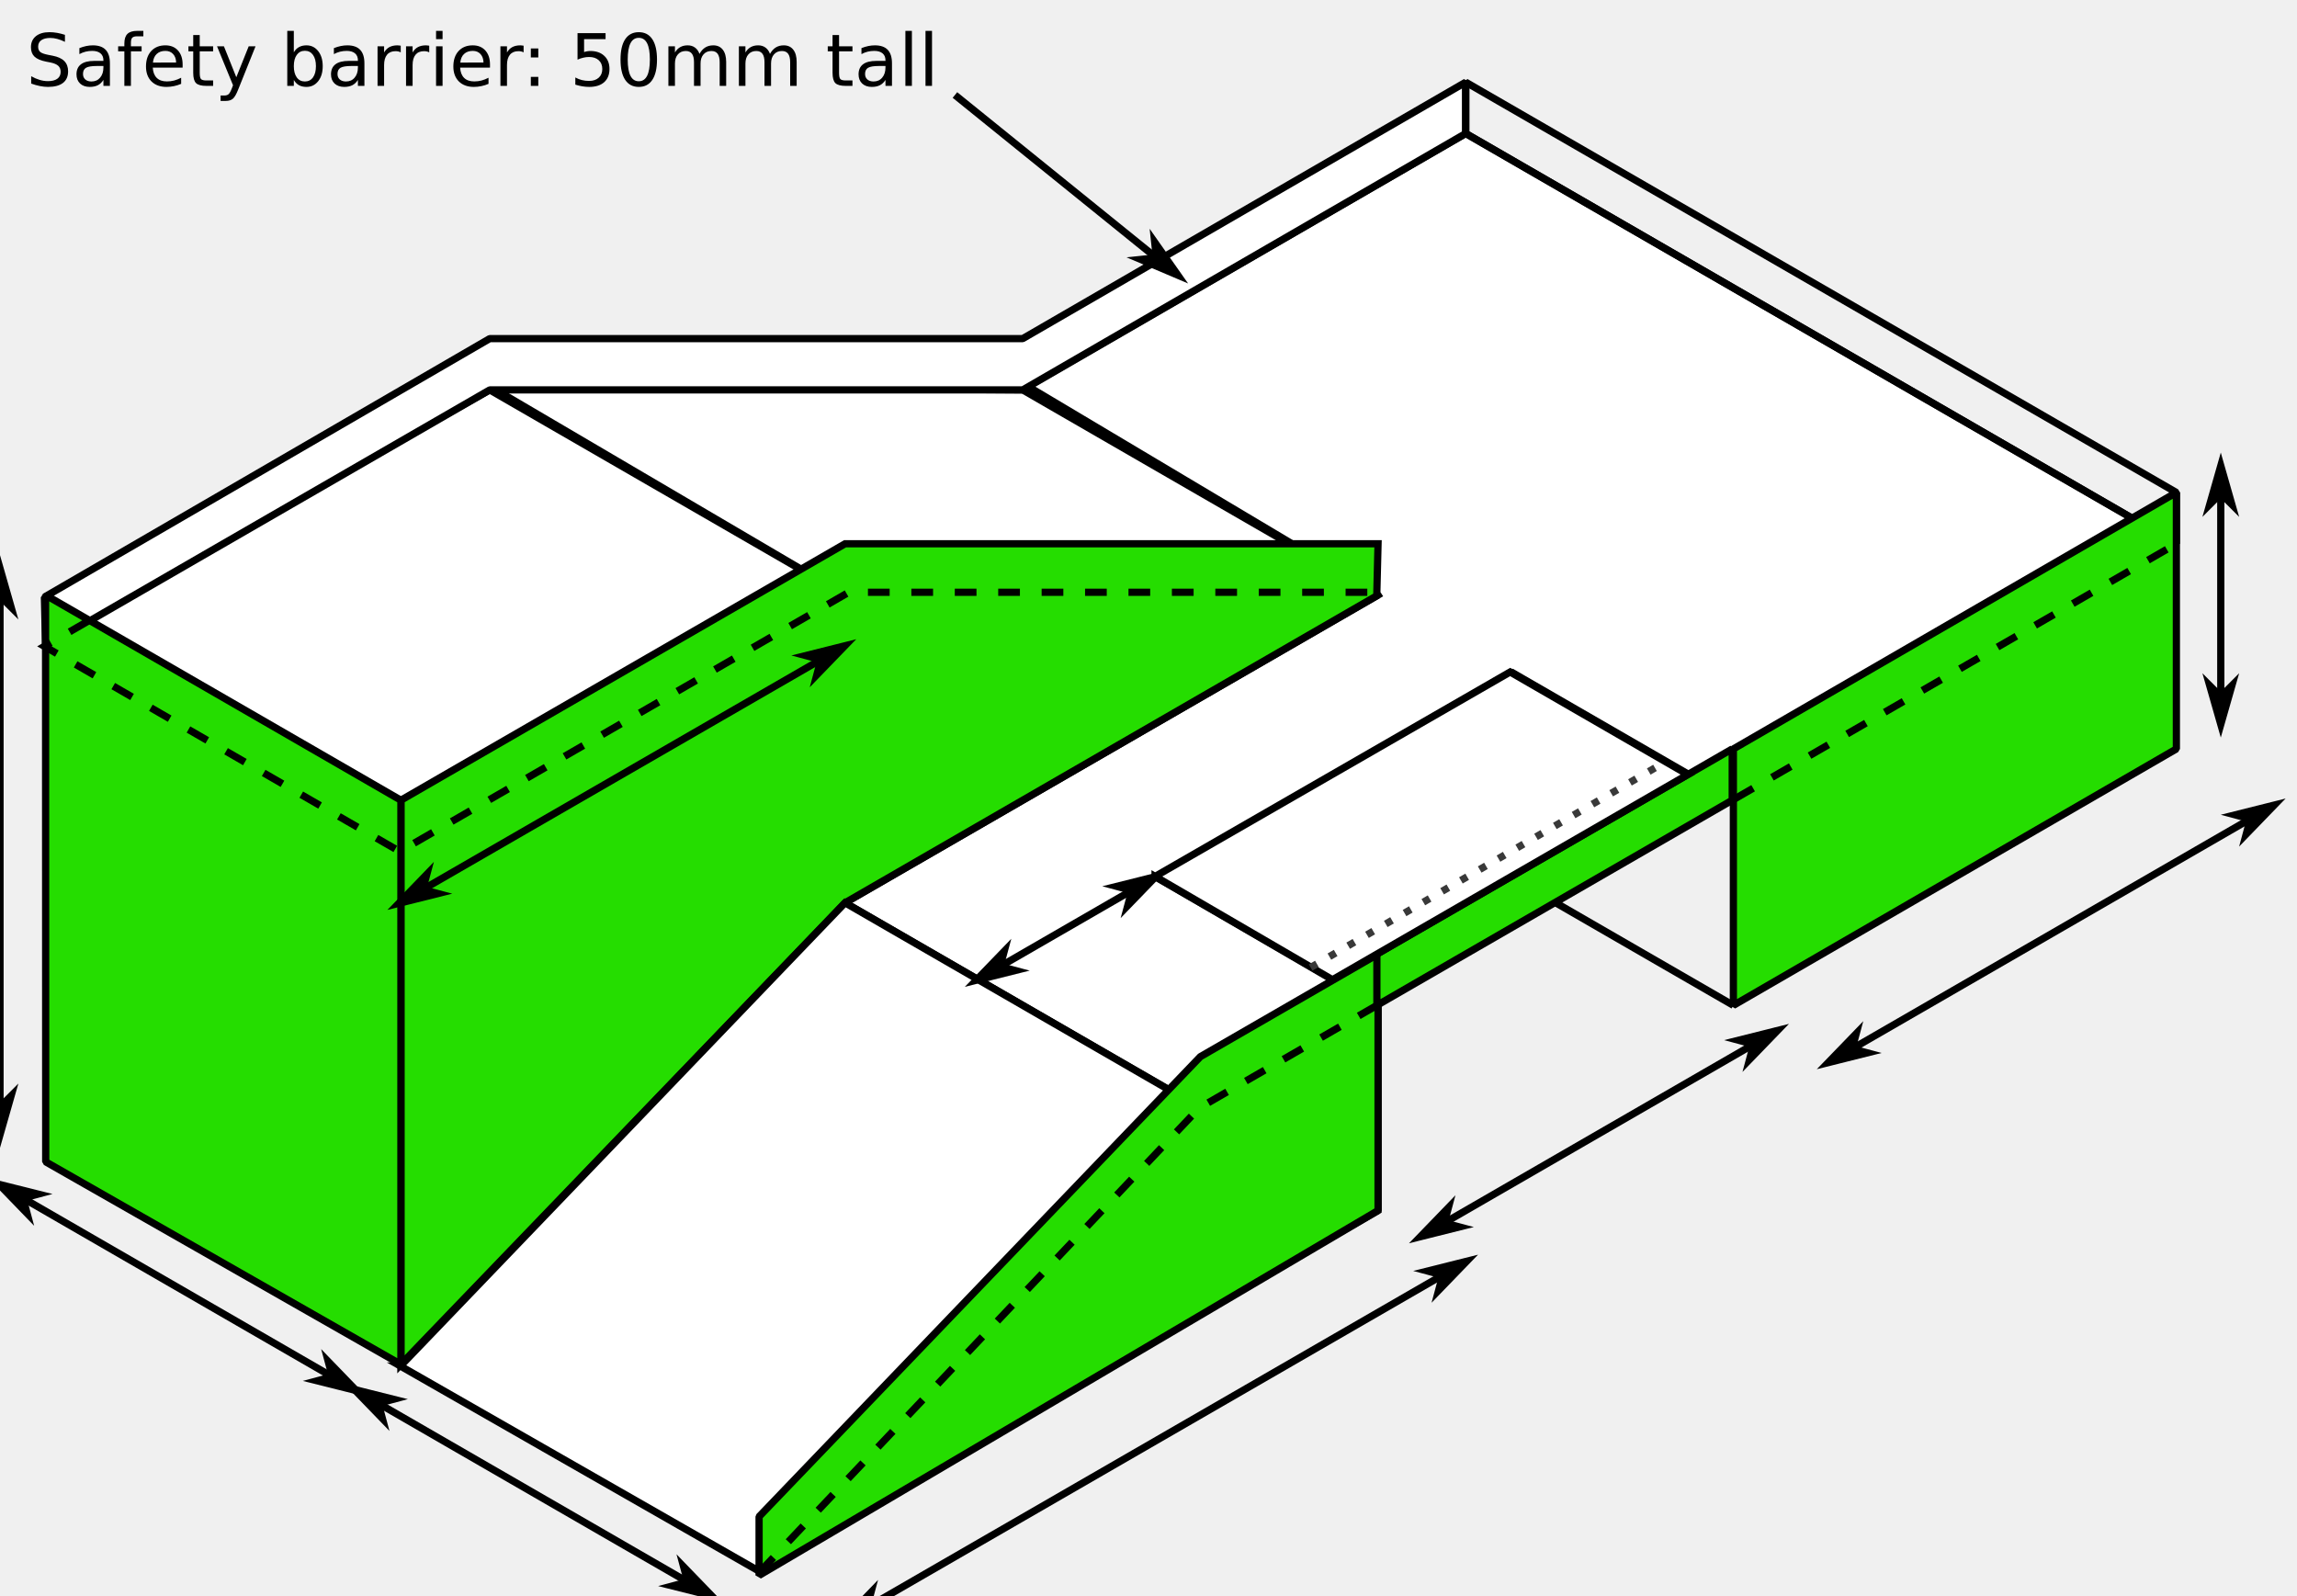
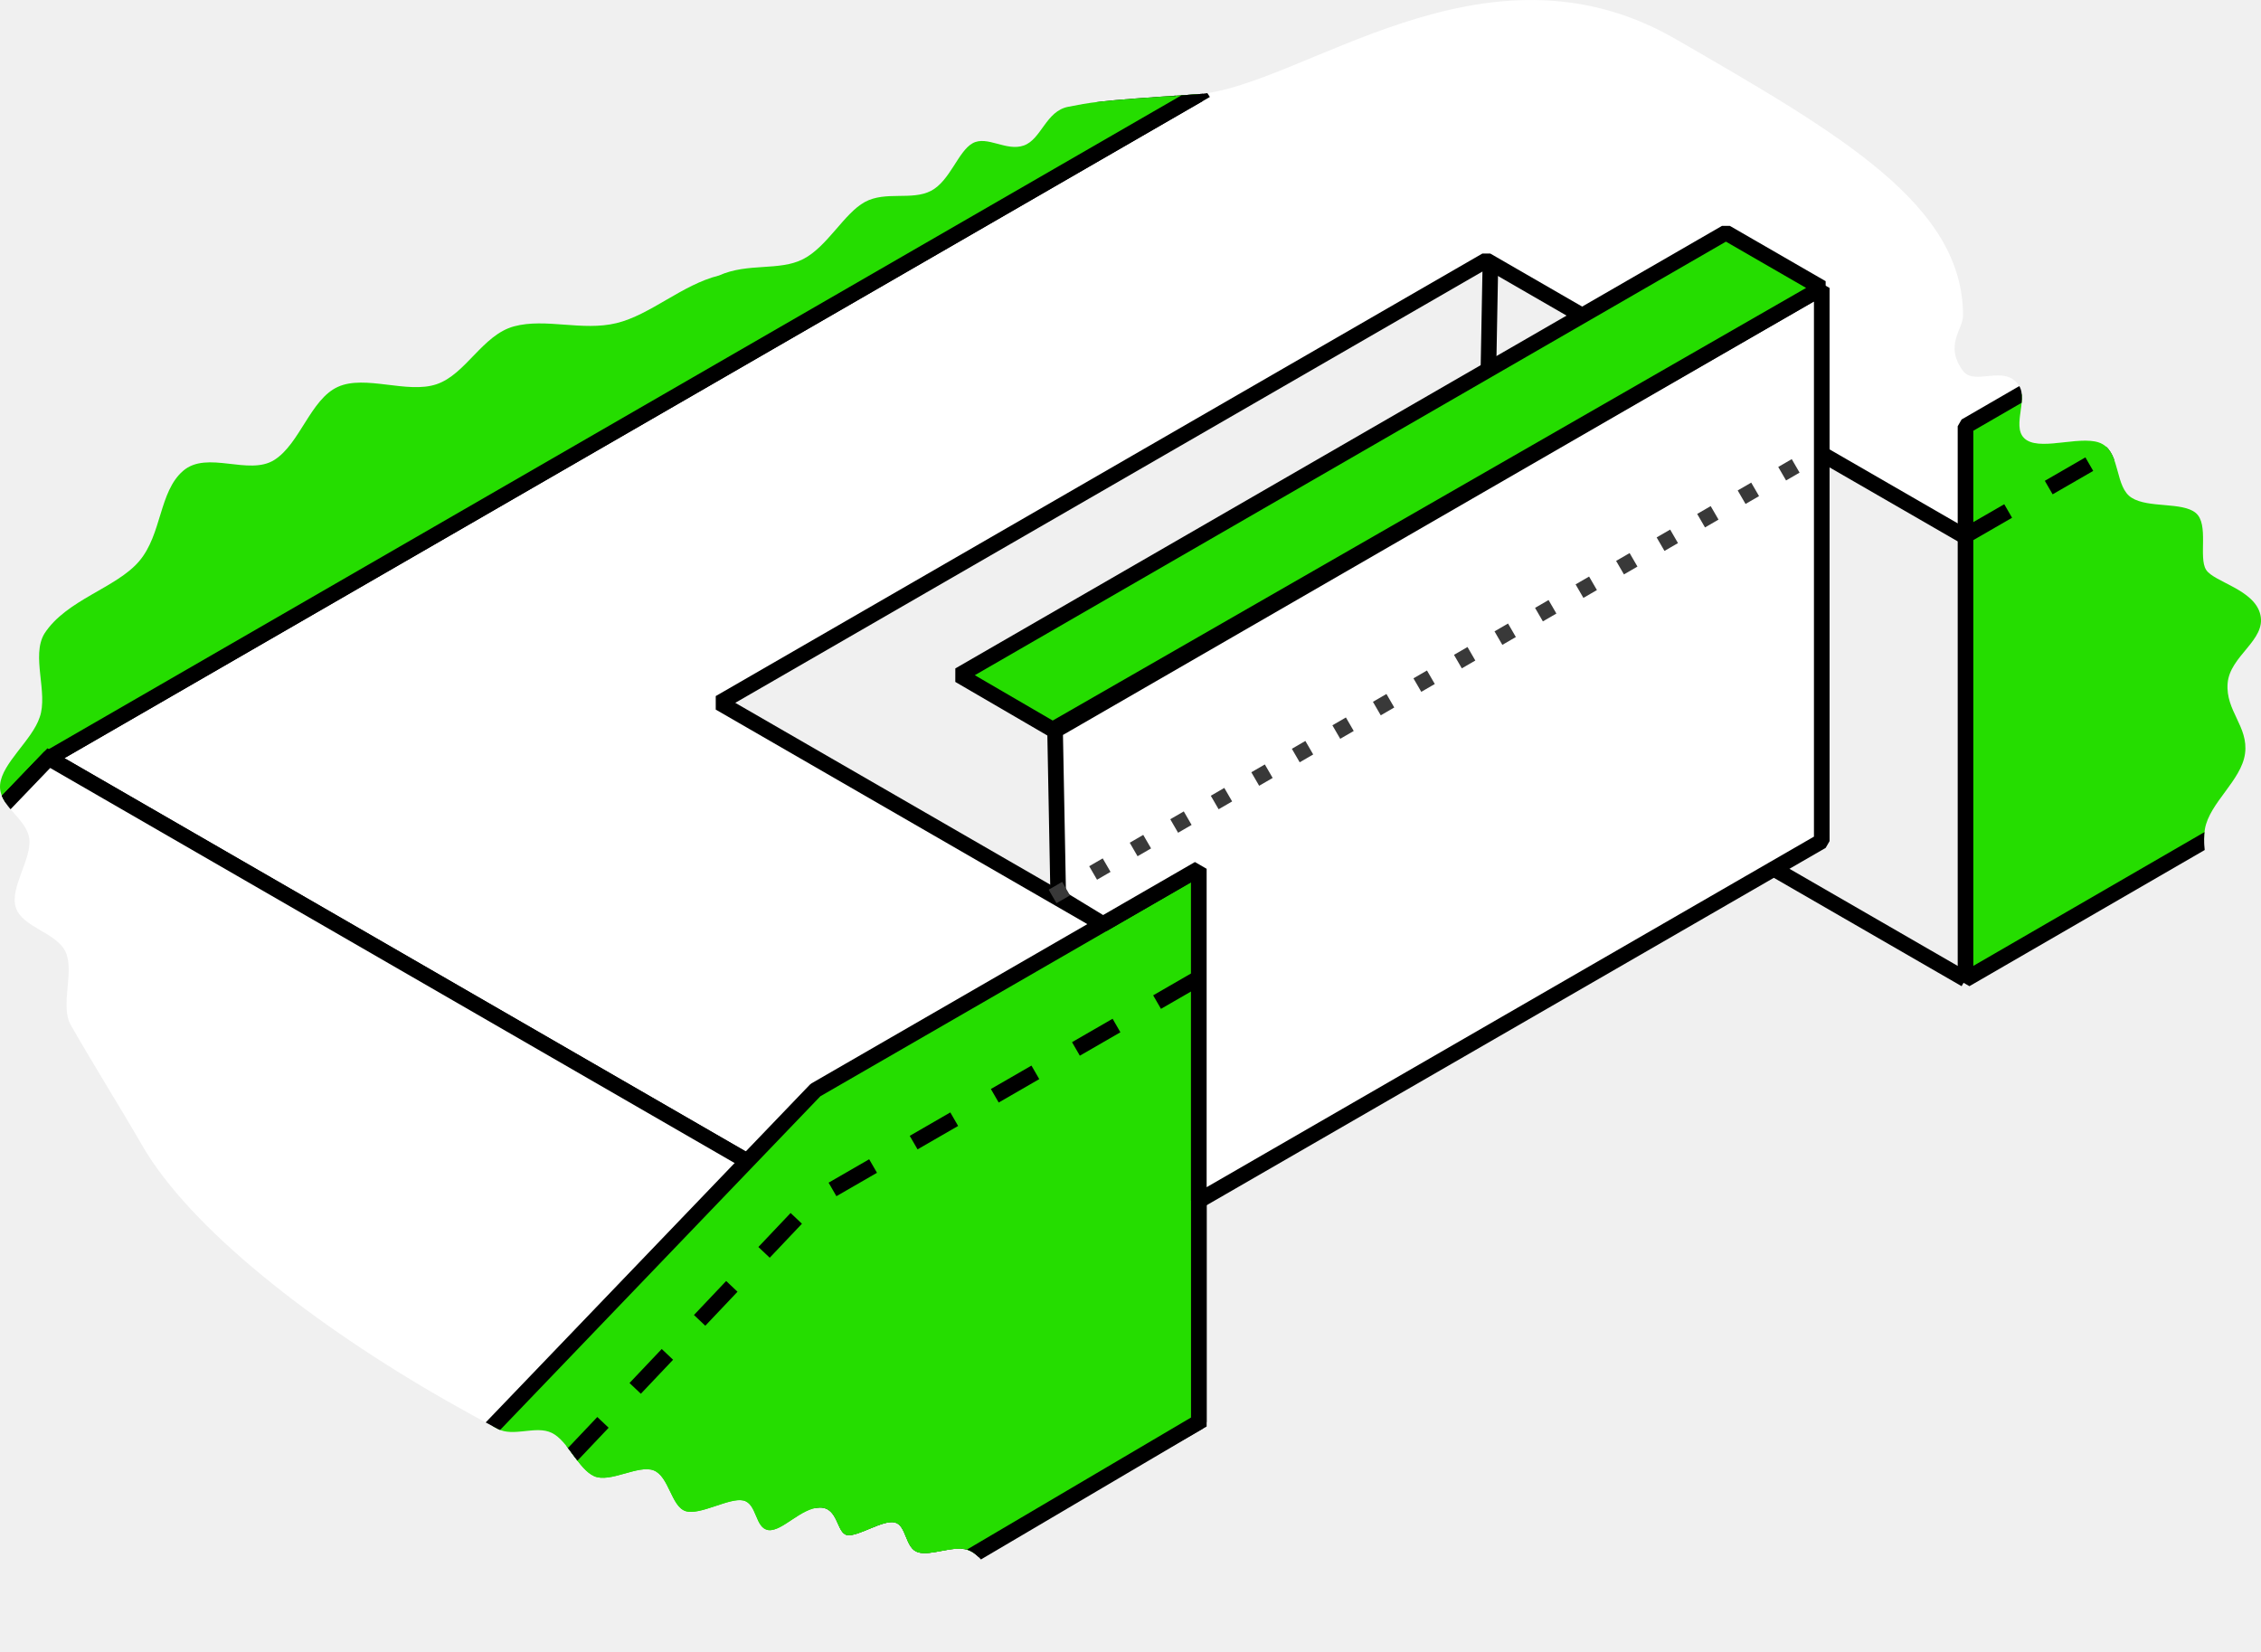
- <svg xmlns="http://www.w3.org/2000/svg" width="634.78" height="440.82" id="svg2" version="1.0" style="display:inline">
+ <svg xmlns="http://www.w3.org/2000/svg" width="289.583" height="211.536" id="svg2" version="1.0" style="display:inline">
  <defs id="defs4">
    <marker orient="auto" refY="0" refX="0" id="Arrow1Mend" style="overflow:visible">
      <path id="path890" d="M 0,0 5,-5 -12.5,0 5,5 0,0 z" style="fill-rule:evenodd;stroke:#000000;stroke-width:1pt;marker-start:none" transform="matrix(-0.4,0,0,-0.4,-4,0)" />
    </marker>
    <marker orient="auto" refY="0" refX="0" id="Arrow1Mstart" style="overflow:visible">
      <path id="path887" d="M 0,0 5,-5 -12.5,0 5,5 0,0 z" style="fill-rule:evenodd;stroke:#000000;stroke-width:1pt;marker-start:none" transform="matrix(0.4,0,0,0.4,4,0)" />
    </marker>
    <marker orient="auto" refY="0" refX="0" id="Arrow1Lstart" style="overflow:visible">
      <path id="path881" d="M 0,0 5,-5 -12.5,0 5,5 0,0 z" style="fill-rule:evenodd;stroke:#000000;stroke-width:1pt;marker-start:none" transform="matrix(0.8,0,0,0.8,10,0)" />
    </marker>
+     <clipPath clipPathUnits="userSpaceOnUse" id="clipPath924">
+       <path id="path926" d="m 427.433,406.246 c -0.966,2.919 -4.824,5.868 -5.067,8.615 -0.244,2.747 3.379,4.283 3.736,6.903 0.357,2.62 -2.551,6.324 -1.715,8.862 0.836,2.538 5.165,3.152 6.358,5.652 1.193,2.5 -0.748,6.887 0.681,9.395 1.429,2.508 2.945,5.031 4.488,7.591 1.542,2.56 3.111,5.158 4.646,7.815 0.767,1.329 1.686,2.685 2.74,4.061 1.054,1.375 2.243,2.77 3.551,4.175 1.308,1.405 2.735,2.82 4.264,4.237 1.529,1.417 3.161,2.836 4.878,4.247 1.717,1.412 3.52,2.817 5.393,4.206 1.873,1.389 3.815,2.763 5.81,4.113 1.995,1.349 4.043,2.675 6.127,3.967 2.084,1.292 4.205,2.552 6.346,3.77 2.141,1.218 4.268,2.394 6.378,3.521 2.11,1.126 4.916,-0.476 6.987,0.541 2.071,1.017 3.406,4.654 5.431,5.545 2.025,0.891 5.631,-1.5 7.602,-0.752 1.971,0.747 2.253,4.633 4.096,5.22 1.844,0.587 5.606,-1.769 7.393,-1.361 1.788,0.408 1.483,3.58 3.226,3.793 1.744,0.213 4.199,-2.891 6.59,-2.891 2.391,0 2.114,3.327 3.51,3.533 1.395,0.206 4.558,-1.995 6.079,-1.622 1.521,0.373 1.311,3.32 2.971,3.821 1.66,0.501 4.476,-0.907 6.335,-0.317 1.858,0.591 2.72,3.181 4.726,3.822 2.007,0.641 4.087,1.299 6.241,1.952 2.154,0.653 4.382,1.303 6.684,1.93 2.301,0.627 4.676,1.23 7.124,1.791 2.448,0.561 4.951,1.08 7.503,1.537 2.552,0.457 5.153,0.852 7.796,1.166 2.643,0.314 5.327,0.546 8.047,0.678 2.72,0.132 5.474,0.163 8.257,0.075 2.783,-0.089 5.594,-0.297 8.426,-0.645 2.832,-0.348 5.686,-0.836 8.554,-1.482 2.868,-0.646 5.75,-1.451 8.64,-2.434 2.89,-0.983 5.787,-2.144 8.686,-3.503 22.75,-13.135 44.05,-18.765 61.372,-49.606 0.409,-2.822 0.903,-5.706 1.454,-8.647 0.551,-2.941 1.16,-5.941 1.799,-8.995 0.639,-3.055 -1.905,-6.521 -1.232,-9.683 0.674,-3.162 4.565,-6.019 5.22,-9.282 0.654,-3.263 -1.393,-7.648 -0.811,-11.007 0.582,-3.359 4.685,-6.229 5.14,-9.678 0.455,-3.449 -2.507,-5.448 -2.232,-8.982 0.275,-3.533 4.936,-5.513 4.199,-8.773 -0.737,-3.26 -5.945,-4.194 -6.952,-5.772 -1.007,-1.578 0.399,-5.847 -1.327,-7.286 -1.726,-1.439 -6.049,-0.585 -8.206,-1.942 -2.158,-1.356 -1.423,-5.542 -3.725,-6.871 -2.301,-1.329 -7.551,0.849 -9.709,-0.508 -2.158,-1.356 0.216,-5.073 -0.985,-6.972 -1.789,-2.828 -5.712,0.078 -7.182,-1.9 -2.439,-3.283 0,-5.315 0,-7.087 0,-14.173 -15.563,-23.159 -36.823,-35.433 -24.549,-14.173 -47.928,6.225 -61.372,7.087 -13.443,0.862 -13.517,1.055 -16.395,1.592 -2.878,0.537 -3.447,4.161 -5.7,4.962 -2.253,0.801 -4.697,-1.318 -6.559,-0.289 -1.861,1.03 -2.888,4.829 -5.337,6.101 -2.449,1.272 -5.822,-0.014 -8.468,1.427 -2.646,1.441 -4.818,5.736 -7.894,7.311 -3.076,1.575 -7.057,0.432 -10.795,2.107 -4.723,1.178 -8.755,5.039 -13.122,6.099 -4.367,1.061 -9.071,-0.678 -13.116,0.412 -4.045,1.091 -6.17,6.147 -9.926,7.415 -3.756,1.268 -9.144,-1.253 -12.645,0.34 -3.501,1.593 -4.861,7.299 -8.14,9.363 -3.278,2.065 -8.6,-1.28 -11.689,1.404 -3.089,2.684 -2.683,8.114 -5.616,11.564 -2.933,3.451 -9.333,4.923 -12.143,9.288 -1.714,2.866 0.517,7.575 -0.6,10.714 l 0,-5e-5 z" style="opacity:0.695;fill:#ffffff;fill-opacity:1;stroke:#000000;stroke-width:1;stroke-miterlimit:4;stroke-opacity:1;stroke-dasharray:none;display:inline" />
+     </clipPath>
  </defs>
-   <g id="layer1" transform="translate(-195.0714,-161.9921)" style="display:inline">
-     <path style="fill:#ffffff;fill-opacity:1;stroke:#000000;stroke-width:2;stroke-linejoin:bevel;stroke-miterlimit:4;stroke-opacity:1;stroke-dasharray:none" d="m 330.483,268.778 147.218,0.963 98.195,56.693 -147.293,0 -98.121,-57.656 z" id="path877" />
-     <path style="fill:none;stroke:#000000;stroke-width:2;stroke-miterlimit:4;stroke-opacity:1;stroke-dasharray:none" d="m 674.091,439.82 -61.372,-35.433 -98.195,56.693 61.372,35.433" id="path846" />
-     <path style="fill:#ffffff;fill-opacity:1;stroke:#000000;stroke-width:2;stroke-linejoin:bevel;stroke-miterlimit:4;stroke-opacity:1;stroke-dasharray:none" d="m 479.132,268.774 96.764,57.66 -147.293,85.039 98.195,56.693 49.098,-28.346 -61.372,-35.433 98.195,-56.693 61.372,35.433 122.425,-70.866 -196.39,-113.386 -120.994,69.899 z" id="path873" />
-     <path style="stroke-width:1px" d="m 574.939,440.504 0,55.457 -48.22,27.84 0,-54.002 48.22,-29.294 z" id="path835" />
-     <path style="fill:#25dd00;fill-opacity:1;stroke:#000000;stroke-width:2;stroke-miterlimit:4;stroke-opacity:1;stroke-dasharray:none" d="M 403.214,595.057 526.798,468.166 575.896,439.82 l 0,56.693 -172.682,98.544 z" id="path841" />
-     <path style="fill:#ffffff;fill-opacity:1;stroke:#000000;stroke-width:2;stroke-miterlimit:4;stroke-opacity:1;stroke-dasharray:none" d="m 208.759,337.974 121.649,-68.232 98.195,56.693 -122.744,70.866 -97.1,-59.327 z" id="path875" />
-     <path style="fill:#25dd00;fill-opacity:1;stroke:#000000;stroke-width:2;stroke-miterlimit:4;stroke-opacity:1;stroke-dasharray:none" d="m 575.56,325.917 0.336,-13.656 -147.293,0 -122.744,70.866 0,155.906 122.744,-127.559 147.293,-85.039 -0.336,-0.517 z" id="path849" />
-     <path style="fill:#ffffff;fill-opacity:1;stroke:#000000;stroke-width:2;stroke-linejoin:bevel;stroke-miterlimit:4;stroke-opacity:1;stroke-dasharray:none" d="m 207.346,326.988 123.062,-71.42 147.293,0 122.425,-70.866 0,14.173 -122.425,70.866 -147.293,0 -122.744,70.866 -0.319,-13.619 z" id="path879" />
-     <path style="fill:#25dd00;fill-opacity:1;stroke:#000000;stroke-width:2;stroke-linejoin:bevel;stroke-miterlimit:4;stroke-opacity:1;stroke-dasharray:none" d="m 207.703,483.06 98.156,55.973 0,-155.906 -98.195,-56.693 0.039,156.625 z" id="path851" />
-     <path style="fill:none;stroke:#000000;stroke-width:2;stroke-linejoin:bevel;stroke-miterlimit:4;stroke-opacity:1;stroke-dasharray:none" d="m 600.126,184.702 196.39,113.386 0,14.173 -196.39,-113.386 0,-14.173 z" id="path857" />
-     <path style="fill:#25dd00;fill-opacity:1;stroke:#000000;stroke-width:2;stroke-linejoin:bevel;stroke-miterlimit:4;stroke-opacity:1;stroke-dasharray:none" d="m 674.091,368.954 0,70.866 122.425,-70.866 0,-70.866 -122.425,70.866 z" id="path861" />
-     <path style="fill:#ffffff;fill-opacity:1;stroke:#000000;stroke-width:2;stroke-miterlimit:4;stroke-opacity:1;stroke-dasharray:none" d="m 305.734,539.499 122.869,-128.025 98.195,56.693 -122.744,127.559 -98.321,-56.227 z" id="path869" />
-     <path style="fill:#25dd00;fill-opacity:1;stroke:#000000;stroke-width:2;stroke-linejoin:bevel;stroke-miterlimit:4;stroke-opacity:1;stroke-dasharray:none" d="m 404.846,597.345 0,-16.25 121.952,-127.102 49.098,-28.346 0,70.866 -171.05,100.832 z" id="path871" />
-     <path style="stroke:#000000;stroke-width:2;stroke-miterlimit:4;stroke-opacity:1;stroke-dasharray:none" d="m 613.247,347.812 -0.528,28.228 -0.319,28.346" id="path848" />
+   <g id="layer1" transform="translate(-422.3534,-314.3517)" style="display:inline">
+     <g id="g859" mask="none" clip-path="url(#clipPath924)">
+       <path id="path877" d="m 330.483,268.778 147.218,0.963 98.195,56.693 -147.293,0 -98.121,-57.656 z" style="fill:#ffffff;fill-opacity:1;stroke:#000000;stroke-width:2;stroke-linejoin:bevel;stroke-miterlimit:4;stroke-opacity:1;stroke-dasharray:none" />
+       <path id="path846" d="m 674.091,439.82 -61.372,-35.433 -98.195,56.693 61.372,35.433" style="fill:none;stroke:#000000;stroke-width:2;stroke-miterlimit:4;stroke-opacity:1;stroke-dasharray:none" />
+       <path id="path873" d="m 479.132,268.774 96.764,57.66 -147.293,85.039 98.195,56.693 49.098,-28.346 -61.372,-35.433 98.195,-56.693 61.372,35.433 122.425,-70.866 -196.39,-113.386 -120.994,69.899 z" style="fill:#ffffff;fill-opacity:1;stroke:#000000;stroke-width:2;stroke-linejoin:bevel;stroke-miterlimit:4;stroke-opacity:1;stroke-dasharray:none" />
+       <path id="path835" d="m 574.939,440.504 0,55.457 -48.22,27.84 0,-54.002 48.22,-29.294 z" style="stroke-width:1px" />
+       <path id="path841" d="M 403.214,595.057 526.798,468.166 575.896,439.82 l 0,56.693 -172.682,98.544 z" style="fill:#25dd00;fill-opacity:1;stroke:#000000;stroke-width:2;stroke-miterlimit:4;stroke-opacity:1;stroke-dasharray:none" />
+       <path id="path875" d="m 208.759,337.974 121.649,-68.232 98.195,56.693 -122.744,70.866 -97.1,-59.327 z" style="fill:#ffffff;fill-opacity:1;stroke:#000000;stroke-width:2;stroke-miterlimit:4;stroke-opacity:1;stroke-dasharray:none" />
+       <path id="path849" d="m 575.56,325.917 0.336,-13.656 -147.293,0 -122.744,70.866 0,155.906 122.744,-127.559 147.293,-85.039 -0.336,-0.517 z" style="fill:#25dd00;fill-opacity:1;stroke:#000000;stroke-width:2;stroke-miterlimit:4;stroke-opacity:1;stroke-dasharray:none" />
+       <path id="path879" d="m 207.346,326.988 123.062,-71.42 147.293,0 122.425,-70.866 0,14.173 -122.425,70.866 -147.293,0 -122.744,70.866 -0.319,-13.619 z" style="fill:#ffffff;fill-opacity:1;stroke:#000000;stroke-width:2;stroke-linejoin:bevel;stroke-miterlimit:4;stroke-opacity:1;stroke-dasharray:none" />
+       <path id="path851" d="m 207.703,483.06 98.156,55.973 0,-155.906 -98.195,-56.693 0.039,156.625 z" style="fill:#25dd00;fill-opacity:1;stroke:#000000;stroke-width:2;stroke-linejoin:bevel;stroke-miterlimit:4;stroke-opacity:1;stroke-dasharray:none" />
+       <path id="path857" d="m 600.126,184.702 196.39,113.386 0,14.173 -196.39,-113.386 0,-14.173 z" style="fill:none;stroke:#000000;stroke-width:2;stroke-linejoin:bevel;stroke-miterlimit:4;stroke-opacity:1;stroke-dasharray:none" />
+       <path id="path861" d="m 674.091,368.954 0,70.866 122.425,-70.866 0,-70.866 -122.425,70.866 z" style="fill:#25dd00;fill-opacity:1;stroke:#000000;stroke-width:2;stroke-linejoin:bevel;stroke-miterlimit:4;stroke-opacity:1;stroke-dasharray:none" />
+       <path id="path869" d="m 305.734,539.499 122.869,-128.025 98.195,56.693 -122.744,127.559 -98.321,-56.227 z" style="fill:#ffffff;fill-opacity:1;stroke:#000000;stroke-width:2;stroke-miterlimit:4;stroke-opacity:1;stroke-dasharray:none" />
+       <path id="path871" d="m 404.846,597.345 0,-16.25 121.952,-127.102 49.098,-28.346 0,70.866 -171.05,100.832 z" style="fill:#25dd00;fill-opacity:1;stroke:#000000;stroke-width:2;stroke-linejoin:bevel;stroke-miterlimit:4;stroke-opacity:1;stroke-dasharray:none" />
+       <path id="path848" d="m 613.247,347.812 -0.528,28.228 -0.319,28.346" style="stroke:#000000;stroke-width:2;stroke-miterlimit:4;stroke-opacity:1;stroke-dasharray:none" />
+       <path transform="translate(195.0714,161.9921)" id="path2038" d="M 479.286,220.82 601.444,150.269" style="stroke:#000000;stroke-width:2;stroke-miterlimit:4;stroke-opacity:1;stroke-dasharray:6, 6;stroke-dashoffset:0;display:inline" />
+       <path transform="translate(195.0714,161.9921)" id="path2034" d="m 209.607,434.759 121.802,-128.585 49.097,-28.346" style="fill:none;stroke:#000000;stroke-width:2;stroke-miterlimit:4;stroke-opacity:1;stroke-dasharray:6, 6;stroke-dashoffset:0;display:inline" />
+       <path transform="translate(195.0714,161.9921)" id="path2040" d="m 377.857,163.677 -143.319,0 -124.069,71.631 -98.195,-56.693 12.274,-7.087" style="fill:none;stroke:#000000;stroke-width:2;stroke-miterlimit:4;stroke-opacity:1;stroke-dasharray:6, 6;stroke-dashoffset:0;display:inline" />
+     </g>
  </g>
-   <g id="layer5" style="display:inline">
-     <path style="fill:none;stroke:#000000;stroke-width:2;stroke-miterlimit:4;stroke-opacity:1;stroke-dasharray:6, 6;stroke-dashoffset:0" d="m 209.607,434.759 121.802,-128.585 49.097,-28.346" id="path2034" />
-     <path style="stroke:#000000;stroke-width:2;stroke-miterlimit:4;stroke-opacity:1;stroke-dasharray:6, 6;stroke-dashoffset:0" d="M 479.286,220.82 601.444,150.269" id="path2038" />
-     <path style="fill:none;stroke:#000000;stroke-width:2;stroke-miterlimit:4;stroke-opacity:1;stroke-dasharray:6, 6;stroke-dashoffset:0" d="m 377.857,163.677 -143.319,0 -124.069,71.631 -98.195,-56.693 12.274,-7.087" id="path2040" />
-   </g>
-   <g id="layer2" style="display:none">
+   <g id="layer5" style="display:none" transform="translate(-227.2819,-152.3596)" />
+   <g id="layer2" style="display:inline" transform="translate(-227.2819,-152.3596)">
    <path style="fill:#ffffff;fill-opacity:1;stroke:#000000;stroke-width:2;stroke-linejoin:bevel;stroke-miterlimit:4;stroke-opacity:1;stroke-dasharray:none" d="m 362.819,267.249 -0.406,-21.31 98.195,-56.693 0,70.866 -79.783,46.063 0,-42.52 -12.274,7.087 -5.731,-3.493 z" id="path844" />
    <path transform="translate(-195.0714,-161.9921)" style="fill:#25dd00;fill-opacity:1;stroke:#000000;stroke-width:2;stroke-linejoin:bevel;stroke-miterlimit:4;stroke-opacity:1;stroke-dasharray:none;display:inline" d="m 557.176,407.812 -11.966,-6.968 98.195,-56.693 12.274,7.087 -98.503,56.575 z" id="path874" />
    <path style="stroke:#393939;stroke-width:2;stroke-miterlimit:4;stroke-opacity:1;stroke-dasharray:2, 4;stroke-dashoffset:0;display:inline" d="m 362.094,267.198 98.097,-56.852" id="path842" />
  </g>
-   <g id="layer4" style="display:inline">
+   <g id="layer4" style="display:none" transform="translate(-227.2819,-152.3596)">
    <path style="fill:#25dd00;fill-opacity:1;stroke:#000000;stroke-width:2;stroke-linejoin:bevel;stroke-miterlimit:4;stroke-opacity:1;stroke-dasharray:none" d="m 380.506,277.828 98.195,-56.693 0,-14.173 -98.195,56.693 0,14.173 z" id="path2004" />
    <path style="fill:#ffffff;fill-opacity:1;stroke:#000000;stroke-width:2;stroke-miterlimit:4;stroke-opacity:1;stroke-dasharray:none;display:inline" d="m 319.208,242.199 49.023,28.543 98.195,-56.693 -49.097,-28.346 -98.121,56.497 z" id="path2006" />
    <path style="stroke:#393939;stroke-width:2;stroke-miterlimit:4;stroke-opacity:1;stroke-dasharray:2, 4;stroke-dashoffset:0;display:inline" d="m 362.192,267.357 98.097,-56.852" id="path842-3" />
  </g>
-   <g id="layer3" style="display:inline">
-     <path style="stroke:#000000;stroke-width:2;stroke-miterlimit:4;stroke-opacity:1;stroke-dasharray:none;marker-start:url(#Arrow1Mstart);marker-end:url(#Arrow1Mend);display:inline" d="M -5.866463e-7,327.434 98.195,384.127" id="path39" />
-     <path style="stroke:#000000;stroke-width:2;stroke-miterlimit:4;stroke-opacity:1;stroke-dasharray:none;marker-start:url(#Arrow1Mstart);marker-end:url(#Arrow1Mend);display:inline" d="M 196.39,440.82 98.195,384.127" id="path41" />
-     <path style="stroke:#000000;stroke-width:2;stroke-miterlimit:4;stroke-opacity:1;stroke-dasharray:none;marker-start:url(#Arrow1Mstart);marker-end:url(#Arrow1Mend);display:inline" d="M 392.78,341.607 490.975,284.914" id="path1397" />
-     <path style="stroke:#000000;stroke-width:2;stroke-miterlimit:4;stroke-opacity:1;stroke-dasharray:none;marker-start:url(#Arrow1Mstart);marker-end:url(#Arrow1Mend);display:inline" d="M 233.213,447.907 405.054,348.694" id="path1399" />
-     <path style="stroke:#000000;stroke-width:2;stroke-miterlimit:4;stroke-opacity:1;stroke-dasharray:none;marker-start:url(#Arrow1Mstart);marker-end:url(#Arrow1Mend);display:inline" d="M 0,313.261 0,157.355" id="path1403" />
-     <path style="stroke:#000000;stroke-width:2;stroke-miterlimit:4;stroke-opacity:1;stroke-dasharray:none;marker-start:url(#Arrow1Mstart);marker-end:url(#Arrow1Mend);display:inline" d="m 270.036,270.741 49.098,-28.346" id="path2016" />
-     <path style="stroke:#000000;stroke-width:2;stroke-miterlimit:4;stroke-opacity:1;stroke-dasharray:none;marker-start:url(#Arrow1Mstart);marker-end:url(#Arrow1Mend);display:inline" d="M 505.481,293.501 628.225,222.635" id="path2008" />
-     <path style="stroke:#000000;stroke-width:2;stroke-miterlimit:4;stroke-opacity:1;stroke-dasharray:none;marker-start:url(#Arrow1Mstart);marker-end:url(#Arrow1Mend);display:inline" d="m 613.719,199.875 0,-70.866" id="path2014" />
-     <path style="stroke:#000000;stroke-width:2;stroke-miterlimit:4;stroke-opacity:1;stroke-dasharray:none;marker-start:url(#Arrow1Mstart);marker-end:url(#Arrow1Mend);display:inline" d="M 110.469,249.481 233.213,178.615" id="path2012" />
-     <text xml:space="preserve" style="font-size:20px;font-style:normal;font-weight:normal;fill:#000000;fill-opacity:1;stroke:none;font-family:Bitstream Vera Sans" x="7.244" y="23.732" id="text2453">
-       <tspan id="tspan2455" x="7.244" y="23.732">Safety barrier: 50mm tall</tspan>
-     </text>
-     <path style="stroke-width:2;stroke:#000000;stroke-opacity:1;marker-end:url(#Arrow1Mend);stroke-miterlimit:4;stroke-dasharray:none" d="m 263.899,26.253 61.372,49.606" id="path2457" />
-   </g>
+   <g id="layer3" style="display:none" transform="translate(-227.2819,-152.3596)" />
+   <g id="layer6" style="display:inline" transform="translate(-227.2819,-152.3596)" />
</svg>
